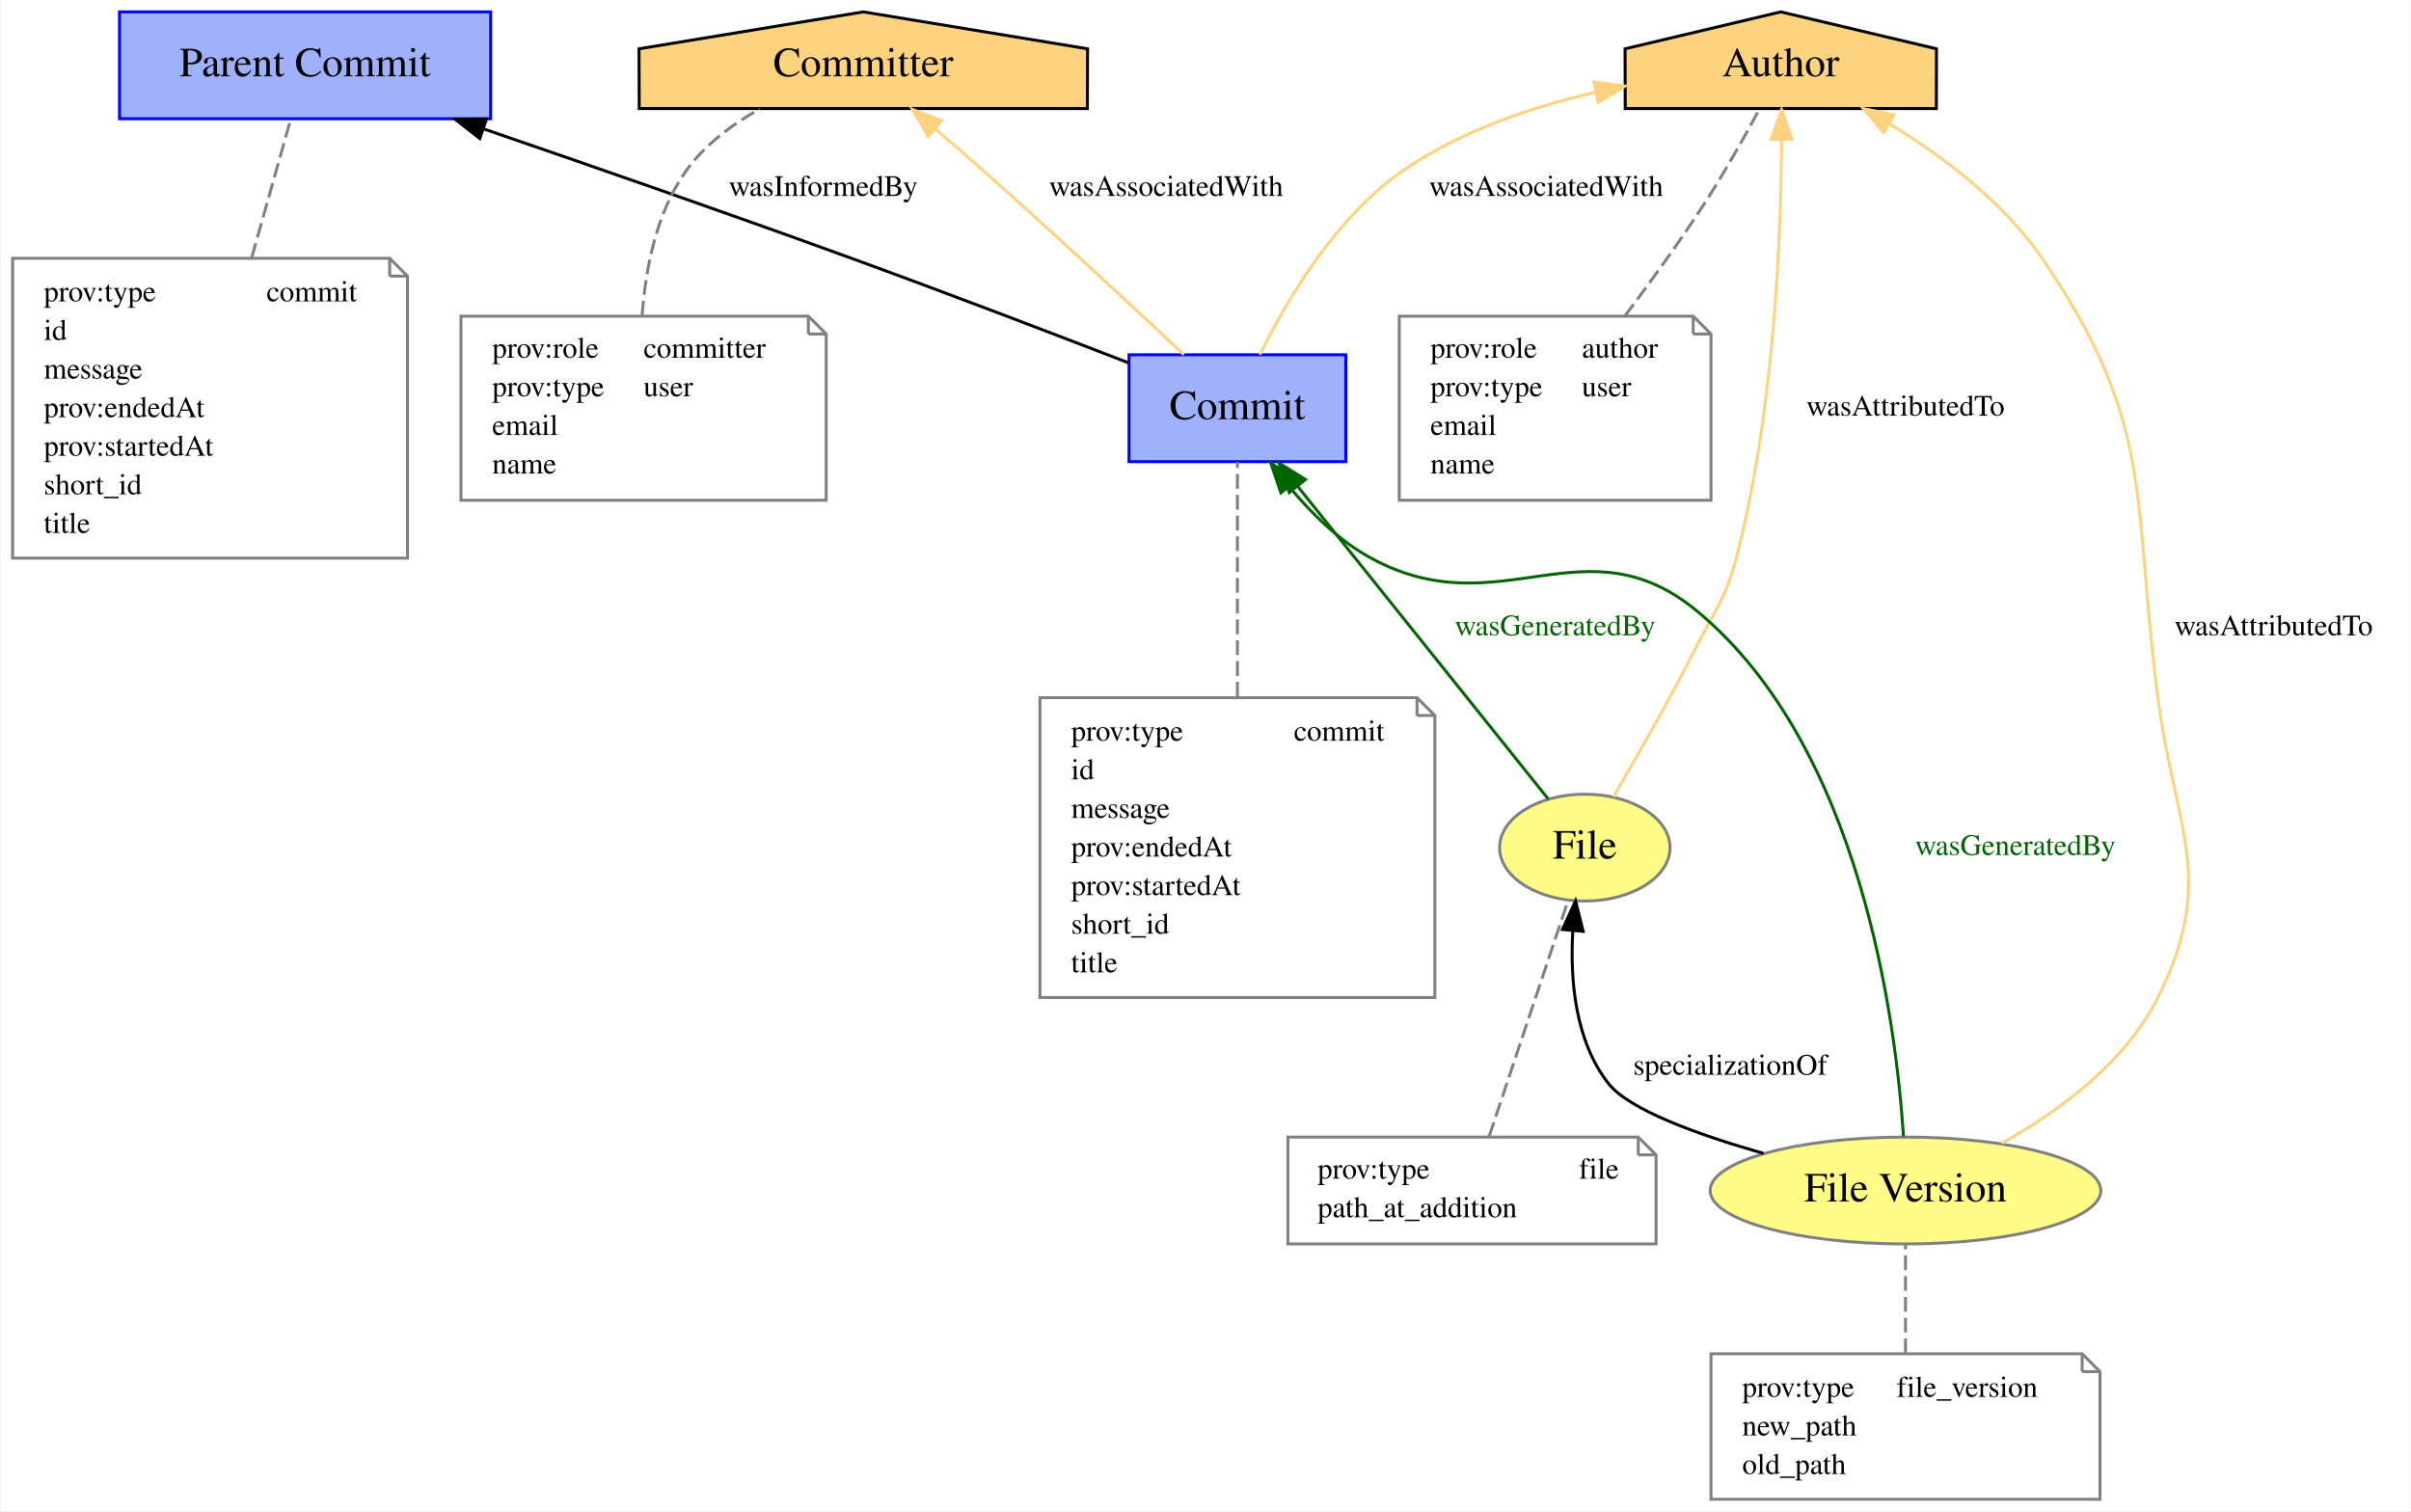
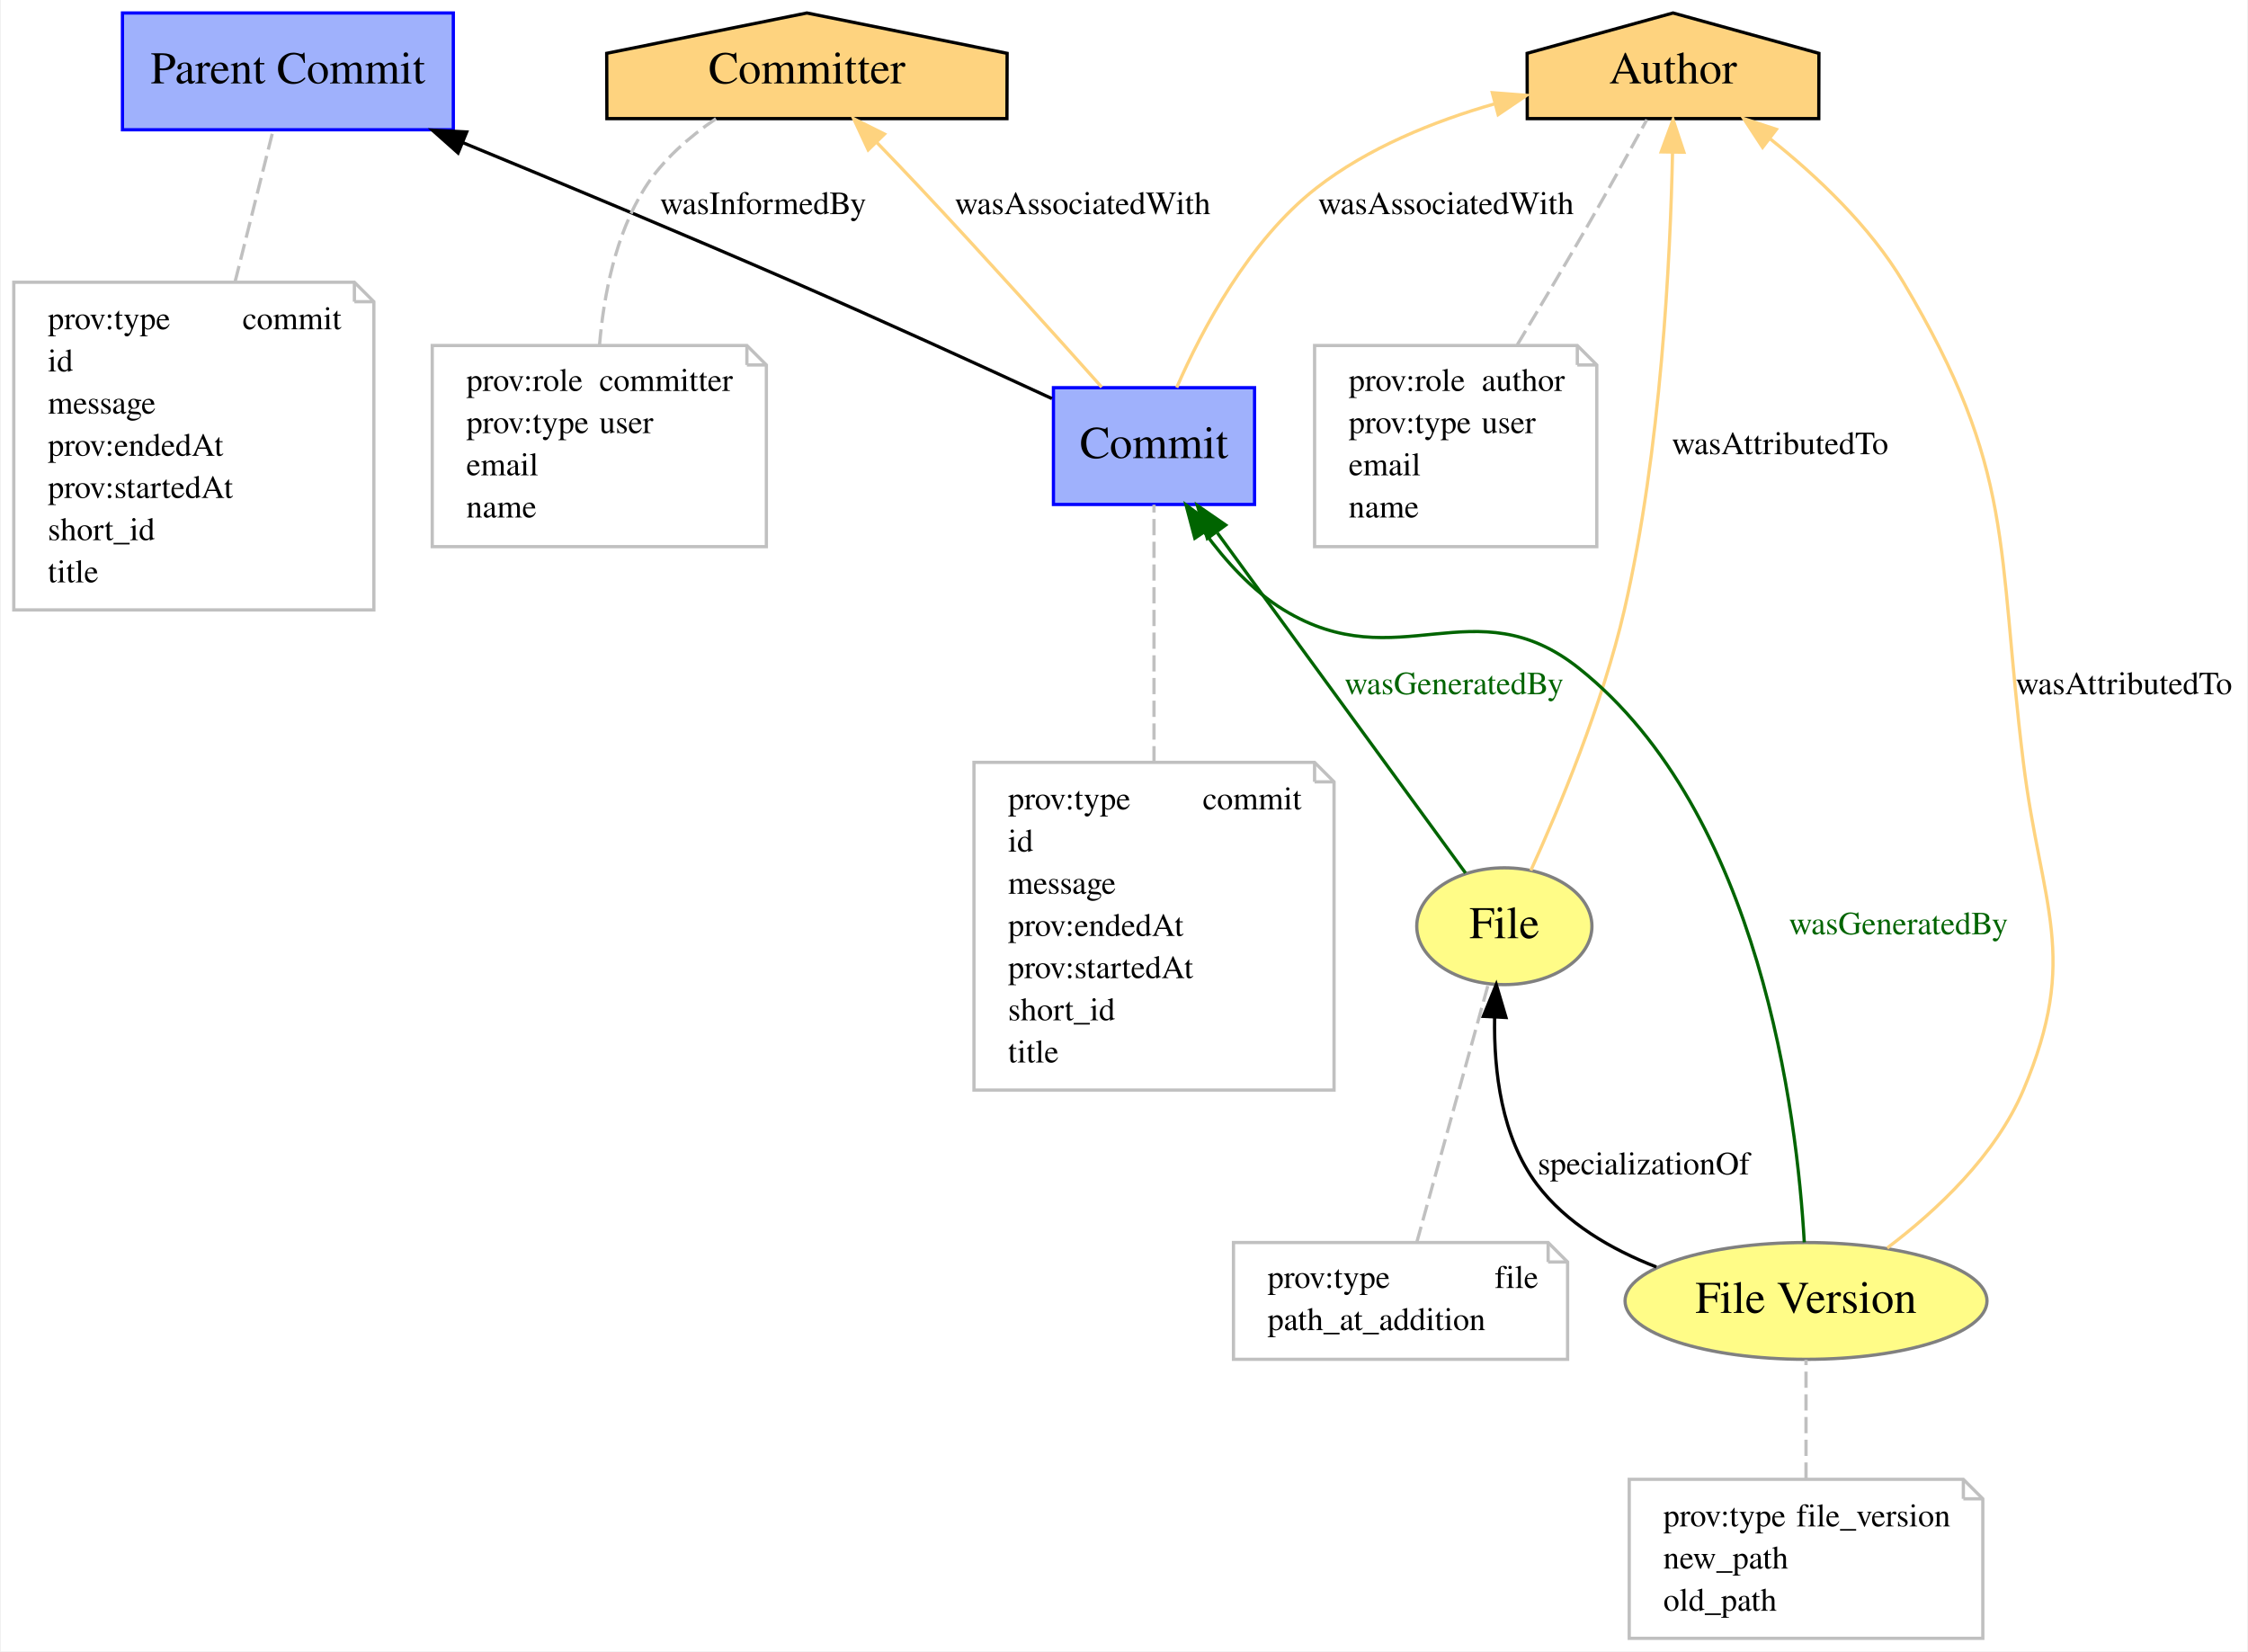
- <svg xmlns="http://www.w3.org/2000/svg" xmlns:xlink="http://www.w3.org/1999/xlink" width="812pt" height="509pt" viewBox="0.00 0.00 811.50 509.00">
+ <svg xmlns="http://www.w3.org/2000/svg" xmlns:xlink="http://www.w3.org/1999/xlink" width="693pt" height="509pt" viewBox="0.00 0.00 692.50 509.00">
  <g id="graph0" class="graph" transform="scale(1 1) rotate(0) translate(4 505)">
-     <polygon fill="white" stroke="transparent" points="-4,4 -4,-505 807.5,-505 807.5,4 -4,4" />
+     <polygon fill="#ffffff" stroke="transparent" points="-4,4 -4,-505 688.5,-505 688.5,4 -4,4" />
    <g id="node1" class="node">
      <g id="a_node1">
        <a xlink:href="gitlab2prov:Commit" xlink:title="Commit">
-           <polygon fill="#9fb1fc" stroke="#0000ff" points="449,-385.5 376,-385.5 376,-349.5 449,-349.5 449,-385.5" />
-           <text text-anchor="middle" x="412.5" y="-363.8" font-family="Times,serif" font-size="14.00">Commit</text>
+           <polygon fill="#9fb1fc" stroke="#0000ff" points="382.5,-385.5 320.5,-385.5 320.5,-349.5 382.5,-349.5 382.5,-385.5" />
+           <text text-anchor="middle" x="351.5" y="-363.8" font-family="Times,serif" font-size="14.00" fill="#000000">Commit</text>
        </a>
      </g>
    </g>
    <g id="node3" class="node">
      <g id="a_node3">
        <a xlink:href="gitlab2prov:Parent Commit" xlink:title="Parent Commit">
-           <polygon fill="#9fb1fc" stroke="#0000ff" points="161,-501 36,-501 36,-465 161,-465 161,-501" />
-           <text text-anchor="middle" x="98.5" y="-479.3" font-family="Times,serif" font-size="14.00">Parent Commit</text>
+           <polygon fill="#9fb1fc" stroke="#0000ff" points="135.5,-501 33.5,-501 33.5,-465 135.5,-465 135.5,-501" />
+           <text text-anchor="middle" x="84.5" y="-479.3" font-family="Times,serif" font-size="14.00" fill="#000000">Parent Commit</text>
        </a>
      </g>
    </g>
    <g id="edge7" class="edge">
-       <path fill="none" stroke="black" d="M375.9,-382.76C349.91,-392.81 314.16,-406.47 282.5,-418 241.4,-432.97 194.86,-449.15 158.87,-461.5" />
-       <polygon fill="black" stroke="black" points="157.34,-458.32 149.01,-464.87 159.61,-464.94 157.34,-458.32" />
-       <text text-anchor="middle" x="273" y="-439" font-family="Times,serif" font-size="10.00">wasInformedBy</text>
+       <path fill="none" stroke="#000000" d="M320.043,-382.138C297.885,-392.368 267.479,-406.246 240.5,-418 206.763,-432.699 168.637,-448.597 138.522,-460.991" />
+       <polygon fill="#000000" stroke="#000000" points="136.961,-457.849 129.041,-464.887 139.621,-464.324 136.961,-457.849" />
+       <text text-anchor="middle" x="231" y="-439" font-family="Times,serif" font-size="10.00" fill="#000000">wasInformedBy</text>
    </g>
    <g id="node5" class="node">
      <g id="a_node5">
        <a xlink:href="gitlab2prov:Committer" xlink:title="Committer">
-           <polygon fill="#fed37f" stroke="black" points="362.03,-488.56 286.5,-501 210.97,-488.56 211.04,-468.44 361.96,-468.44 362.03,-488.56" />
-           <text text-anchor="middle" x="286.5" y="-479.3" font-family="Times,serif" font-size="14.00">Committer</text>
+           <polygon fill="#fed37f" stroke="#000000" points="306.22,-488.562 244.5,-501 182.78,-488.562 182.838,-468.438 306.162,-468.438 306.22,-488.562" />
+           <text text-anchor="middle" x="244.5" y="-479.3" font-family="Times,serif" font-size="14.00" fill="#000000">Committer</text>
        </a>
      </g>
    </g>
    <g id="edge8" class="edge">
-       <path fill="none" stroke="#fed37f" d="M394.45,-385.55C377.37,-401.59 350.93,-426.19 327.5,-447 322.14,-451.76 316.32,-456.8 310.79,-461.54" />
-       <polygon fill="#fed37f" stroke="#fed37f" points="308.33,-459.03 302.99,-468.18 312.87,-464.36 308.33,-459.03" />
-       <text text-anchor="middle" x="388.5" y="-439" font-family="Times,serif" font-size="10.00">wasAssociatedWith</text>
+       <path fill="none" stroke="#fed37f" d="M335.381,-385.663C320.906,-401.885 298.996,-426.224 279.5,-447 275.22,-451.561 270.59,-456.393 266.142,-460.986" />
+       <polygon fill="#fed37f" stroke="#fed37f" points="263.392,-458.794 258.923,-468.4 268.407,-463.678 263.392,-458.794" />
+       <text text-anchor="middle" x="329.5" y="-439" font-family="Times,serif" font-size="10.00" fill="#000000">wasAssociatedWith</text>
    </g>
    <g id="node7" class="node">
      <g id="a_node7">
        <a xlink:href="gitlab2prov:Author" xlink:title="Author">
-           <polygon fill="#fed37f" stroke="black" points="647.94,-488.56 595.5,-501 543.06,-488.56 543.11,-468.44 647.89,-468.44 647.94,-488.56" />
-           <text text-anchor="middle" x="595.5" y="-479.3" font-family="Times,serif" font-size="14.00">Author</text>
+           <polygon fill="#fed37f" stroke="#000000" points="556.478,-488.562 511.5,-501 466.522,-488.562 466.564,-468.438 556.436,-468.438 556.478,-488.562" />
+           <text text-anchor="middle" x="511.5" y="-479.3" font-family="Times,serif" font-size="14.00" fill="#000000">Author</text>
        </a>
      </g>
    </g>
    <g id="edge9" class="edge">
-       <path fill="none" stroke="#fed37f" d="M420.06,-385.54C428.89,-403.49 445.18,-431.29 467.5,-447 486.7,-460.51 510.89,-468.81 533.06,-473.91" />
-       <polygon fill="#fed37f" stroke="#fed37f" points="532.57,-477.38 543.08,-476.03 534.02,-470.53 532.57,-477.38" />
-       <text text-anchor="middle" x="516.5" y="-439" font-family="Times,serif" font-size="10.00">wasAssociatedWith</text>
+       <path fill="none" stroke="#fed37f" d="M358.498,-385.545C366.366,-403.567 380.808,-430.846 401.5,-447 417.416,-459.425 437.785,-467.642 456.659,-473.041" />
+       <polygon fill="#fed37f" stroke="#fed37f" points="455.798,-476.433 466.361,-475.614 457.593,-469.667 455.798,-476.433" />
+       <text text-anchor="middle" x="441.5" y="-439" font-family="Times,serif" font-size="10.00" fill="#000000">wasAssociatedWith</text>
    </g>
    <g id="node2" class="node">
-       <polygon fill="none" stroke="gray" points="473,-270 346,-270 346,-169 479,-169 479,-264 473,-270" />
-       <polyline fill="none" stroke="gray" points="473,-270 473,-264 " />
-       <polyline fill="none" stroke="gray" points="479,-264 473,-264 " />
+       <polygon fill="none" stroke="#c0c0c0" points="401,-270 296,-270 296,-169 407,-169 407,-264 401,-270" />
+       <polyline fill="none" stroke="#c0c0c0" points="401,-270 401,-264 " />
+       <polyline fill="none" stroke="#c0c0c0" points="407,-264 401,-264 " />
      <g id="a_node2_0">
        <a xlink:href="http://www.w3.org/ns/prov#type" xlink:title="&lt;TABLE&gt;">
-           <text text-anchor="start" x="356.5" y="-255.5" font-family="Times,serif" font-size="10.00">prov:type</text>
-         </a>
-       </g>
-       <text text-anchor="start" x="431.5" y="-255.5" font-family="Times,serif" font-size="10.00">commit</text>
+           <text text-anchor="start" x="306.5" y="-255.5" font-family="Times,serif" font-size="10.00" fill="#000000">prov:type</text>
+         </a>
+       </g>
+       <text text-anchor="start" x="366.5" y="-255.5" font-family="Times,serif" font-size="10.00" fill="#000000">commit</text>
      <g id="a_node2_1">
        <a xlink:href="gitlab2prov:id" xlink:title="&lt;TABLE&gt;">
-           <text text-anchor="start" x="356.5" y="-242.5" font-family="Times,serif" font-size="10.00">id</text>
+           <text text-anchor="start" x="306.5" y="-242.5" font-family="Times,serif" font-size="10.00" fill="#000000">id</text>
        </a>
      </g>
      <g id="a_node2_2">
        <a xlink:href="gitlab2prov:message" xlink:title="&lt;TABLE&gt;">
-           <text text-anchor="start" x="356.5" y="-229.5" font-family="Times,serif" font-size="10.00">message</text>
+           <text text-anchor="start" x="306.5" y="-229.5" font-family="Times,serif" font-size="10.00" fill="#000000">message</text>
        </a>
      </g>
      <g id="a_node2_3">
        <a xlink:href="http://www.w3.org/ns/prov#endedAt" xlink:title="&lt;TABLE&gt;">
-           <text text-anchor="start" x="356.5" y="-216.5" font-family="Times,serif" font-size="10.00">prov:endedAt</text>
+           <text text-anchor="start" x="306.5" y="-216.5" font-family="Times,serif" font-size="10.00" fill="#000000">prov:endedAt</text>
        </a>
      </g>
      <g id="a_node2_4">
        <a xlink:href="http://www.w3.org/ns/prov#startedAt" xlink:title="&lt;TABLE&gt;">
-           <text text-anchor="start" x="356.5" y="-203.5" font-family="Times,serif" font-size="10.00">prov:startedAt</text>
+           <text text-anchor="start" x="306.5" y="-203.5" font-family="Times,serif" font-size="10.00" fill="#000000">prov:startedAt</text>
        </a>
      </g>
      <g id="a_node2_5">
        <a xlink:href="gitlab2prov:short_id" xlink:title="&lt;TABLE&gt;">
-           <text text-anchor="start" x="356.5" y="-190.5" font-family="Times,serif" font-size="10.00">short_id</text>
+           <text text-anchor="start" x="306.5" y="-190.5" font-family="Times,serif" font-size="10.00" fill="#000000">short_id</text>
        </a>
      </g>
      <g id="a_node2_6">
        <a xlink:href="gitlab2prov:title" xlink:title="&lt;TABLE&gt;">
-           <text text-anchor="start" x="356.5" y="-177.5" font-family="Times,serif" font-size="10.00">title</text>
+           <text text-anchor="start" x="306.5" y="-177.5" font-family="Times,serif" font-size="10.00" fill="#000000">title</text>
        </a>
      </g>
    </g>
    <g id="edge1" class="edge">
-       <path fill="none" stroke="gray" stroke-dasharray="5,2" d="M412.5,-270.34C412.5,-297.76 412.5,-330.05 412.5,-349.37" />
+       <path fill="none" stroke="#c0c0c0" stroke-dasharray="5,2" d="M351.5,-270.019C351.5,-297.486 351.5,-329.767 351.5,-349.422" />
    </g>
    <g id="node4" class="node">
-       <polygon fill="none" stroke="gray" points="127,-418 0,-418 0,-317 133,-317 133,-412 127,-418" />
-       <polyline fill="none" stroke="gray" points="127,-418 127,-412 " />
-       <polyline fill="none" stroke="gray" points="133,-412 127,-412 " />
+       <polygon fill="none" stroke="#c0c0c0" points="105,-418 0,-418 0,-317 111,-317 111,-412 105,-418" />
+       <polyline fill="none" stroke="#c0c0c0" points="105,-418 105,-412 " />
+       <polyline fill="none" stroke="#c0c0c0" points="111,-412 105,-412 " />
      <g id="a_node4_7">
        <a xlink:href="http://www.w3.org/ns/prov#type" xlink:title="&lt;TABLE&gt;">
-           <text text-anchor="start" x="10.5" y="-403.5" font-family="Times,serif" font-size="10.00">prov:type</text>
-         </a>
-       </g>
-       <text text-anchor="start" x="85.5" y="-403.5" font-family="Times,serif" font-size="10.00">commit</text>
+           <text text-anchor="start" x="10.5" y="-403.5" font-family="Times,serif" font-size="10.00" fill="#000000">prov:type</text>
+         </a>
+       </g>
+       <text text-anchor="start" x="70.5" y="-403.5" font-family="Times,serif" font-size="10.00" fill="#000000">commit</text>
      <g id="a_node4_8">
        <a xlink:href="gitlab2prov:id" xlink:title="&lt;TABLE&gt;">
-           <text text-anchor="start" x="10.5" y="-390.5" font-family="Times,serif" font-size="10.00">id</text>
+           <text text-anchor="start" x="10.5" y="-390.5" font-family="Times,serif" font-size="10.00" fill="#000000">id</text>
        </a>
      </g>
      <g id="a_node4_9">
        <a xlink:href="gitlab2prov:message" xlink:title="&lt;TABLE&gt;">
-           <text text-anchor="start" x="10.5" y="-377.5" font-family="Times,serif" font-size="10.00">message</text>
+           <text text-anchor="start" x="10.5" y="-377.5" font-family="Times,serif" font-size="10.00" fill="#000000">message</text>
        </a>
      </g>
      <g id="a_node4_10">
        <a xlink:href="http://www.w3.org/ns/prov#endedAt" xlink:title="&lt;TABLE&gt;">
-           <text text-anchor="start" x="10.5" y="-364.5" font-family="Times,serif" font-size="10.00">prov:endedAt</text>
+           <text text-anchor="start" x="10.5" y="-364.5" font-family="Times,serif" font-size="10.00" fill="#000000">prov:endedAt</text>
        </a>
      </g>
      <g id="a_node4_11">
        <a xlink:href="http://www.w3.org/ns/prov#startedAt" xlink:title="&lt;TABLE&gt;">
-           <text text-anchor="start" x="10.5" y="-351.5" font-family="Times,serif" font-size="10.00">prov:startedAt</text>
+           <text text-anchor="start" x="10.5" y="-351.5" font-family="Times,serif" font-size="10.00" fill="#000000">prov:startedAt</text>
        </a>
      </g>
      <g id="a_node4_12">
        <a xlink:href="gitlab2prov:short_id" xlink:title="&lt;TABLE&gt;">
-           <text text-anchor="start" x="10.5" y="-338.5" font-family="Times,serif" font-size="10.00">short_id</text>
+           <text text-anchor="start" x="10.5" y="-338.5" font-family="Times,serif" font-size="10.00" fill="#000000">short_id</text>
        </a>
      </g>
      <g id="a_node4_13">
        <a xlink:href="gitlab2prov:title" xlink:title="&lt;TABLE&gt;">
-           <text text-anchor="start" x="10.5" y="-325.5" font-family="Times,serif" font-size="10.00">title</text>
+           <text text-anchor="start" x="10.5" y="-325.5" font-family="Times,serif" font-size="10.00" fill="#000000">title</text>
        </a>
      </g>
    </g>
    <g id="edge2" class="edge">
-       <path fill="none" stroke="gray" stroke-dasharray="5,2" d="M80.54,-418.28C85.24,-434.96 90.17,-452.45 93.67,-464.88" />
+       <path fill="none" stroke="#c0c0c0" stroke-dasharray="5,2" d="M68.22,-418.16C72.39,-434.768 76.759,-452.17 79.92,-464.759" />
    </g>
    <g id="node6" class="node">
-       <polygon fill="none" stroke="gray" points="268,-398.5 151,-398.5 151,-336.5 274,-336.5 274,-392.5 268,-398.5" />
-       <polyline fill="none" stroke="gray" points="268,-398.5 268,-392.5 " />
-       <polyline fill="none" stroke="gray" points="274,-392.5 268,-392.5 " />
+       <polygon fill="none" stroke="#c0c0c0" points="226,-398.5 129,-398.5 129,-336.5 232,-336.5 232,-392.5 226,-398.5" />
+       <polyline fill="none" stroke="#c0c0c0" points="226,-398.5 226,-392.5 " />
+       <polyline fill="none" stroke="#c0c0c0" points="232,-392.5 226,-392.5 " />
      <g id="a_node6_14">
        <a xlink:href="http://www.w3.org/ns/prov#role" xlink:title="&lt;TABLE&gt;">
-           <text text-anchor="start" x="161.5" y="-384.5" font-family="Times,serif" font-size="10.00">prov:role</text>
-         </a>
-       </g>
-       <text text-anchor="start" x="212.5" y="-384.5" font-family="Times,serif" font-size="10.00">committer</text>
+           <text text-anchor="start" x="139.5" y="-384.5" font-family="Times,serif" font-size="10.00" fill="#000000">prov:role</text>
+         </a>
+       </g>
+       <text text-anchor="start" x="180.5" y="-384.5" font-family="Times,serif" font-size="10.00" fill="#000000">committer</text>
      <g id="a_node6_15">
        <a xlink:href="http://www.w3.org/ns/prov#type" xlink:title="&lt;TABLE&gt;">
-           <text text-anchor="start" x="161.5" y="-371.5" font-family="Times,serif" font-size="10.00">prov:type</text>
-         </a>
-       </g>
-       <text text-anchor="start" x="212.5" y="-371.5" font-family="Times,serif" font-size="10.00">user</text>
+           <text text-anchor="start" x="139.5" y="-371.5" font-family="Times,serif" font-size="10.00" fill="#000000">prov:type</text>
+         </a>
+       </g>
+       <text text-anchor="start" x="180.5" y="-371.5" font-family="Times,serif" font-size="10.00" fill="#000000">user</text>
      <g id="a_node6_16">
        <a xlink:href="gitlab2prov:email" xlink:title="&lt;TABLE&gt;">
-           <text text-anchor="start" x="161.5" y="-358.5" font-family="Times,serif" font-size="10.00">email</text>
+           <text text-anchor="start" x="139.5" y="-358.5" font-family="Times,serif" font-size="10.00" fill="#000000">email</text>
        </a>
      </g>
      <g id="a_node6_17">
        <a xlink:href="gitlab2prov:name" xlink:title="&lt;TABLE&gt;">
-           <text text-anchor="start" x="161.5" y="-345.5" font-family="Times,serif" font-size="10.00">name</text>
+           <text text-anchor="start" x="139.5" y="-345.5" font-family="Times,serif" font-size="10.00" fill="#000000">name</text>
        </a>
      </g>
    </g>
    <g id="edge3" class="edge">
-       <path fill="none" stroke="gray" stroke-dasharray="5,2" d="M212.02,-398.74C213.14,-414.37 216.75,-433.04 226.5,-447 232.78,-456 242.18,-463.02 251.68,-468.34" />
+       <path fill="none" stroke="#c0c0c0" stroke-dasharray="5,2" d="M180.552,-398.525C181.864,-414.091 185.485,-432.638 194.5,-447 199.902,-455.607 208.181,-462.783 216.457,-468.406" />
    </g>
    <g id="node8" class="node">
-       <polygon fill="none" stroke="gray" points="566,-398.5 467,-398.5 467,-336.5 572,-336.5 572,-392.5 566,-398.5" />
-       <polyline fill="none" stroke="gray" points="566,-398.5 566,-392.5 " />
-       <polyline fill="none" stroke="gray" points="572,-392.5 566,-392.5 " />
+       <polygon fill="none" stroke="#c0c0c0" points="482,-398.5 401,-398.5 401,-336.5 488,-336.5 488,-392.5 482,-398.5" />
+       <polyline fill="none" stroke="#c0c0c0" points="482,-398.5 482,-392.5 " />
+       <polyline fill="none" stroke="#c0c0c0" points="488,-392.5 482,-392.5 " />
      <g id="a_node8_18">
        <a xlink:href="http://www.w3.org/ns/prov#role" xlink:title="&lt;TABLE&gt;">
-           <text text-anchor="start" x="477.5" y="-384.5" font-family="Times,serif" font-size="10.00">prov:role</text>
-         </a>
-       </g>
-       <text text-anchor="start" x="528.5" y="-384.5" font-family="Times,serif" font-size="10.00">author</text>
+           <text text-anchor="start" x="411.5" y="-384.5" font-family="Times,serif" font-size="10.00" fill="#000000">prov:role</text>
+         </a>
+       </g>
+       <text text-anchor="start" x="452.5" y="-384.5" font-family="Times,serif" font-size="10.00" fill="#000000">author</text>
      <g id="a_node8_19">
        <a xlink:href="http://www.w3.org/ns/prov#type" xlink:title="&lt;TABLE&gt;">
-           <text text-anchor="start" x="477.5" y="-371.5" font-family="Times,serif" font-size="10.00">prov:type</text>
-         </a>
-       </g>
-       <text text-anchor="start" x="528.5" y="-371.5" font-family="Times,serif" font-size="10.00">user</text>
+           <text text-anchor="start" x="411.5" y="-371.5" font-family="Times,serif" font-size="10.00" fill="#000000">prov:type</text>
+         </a>
+       </g>
+       <text text-anchor="start" x="452.5" y="-371.5" font-family="Times,serif" font-size="10.00" fill="#000000">user</text>
      <g id="a_node8_20">
        <a xlink:href="gitlab2prov:email" xlink:title="&lt;TABLE&gt;">
-           <text text-anchor="start" x="477.5" y="-358.5" font-family="Times,serif" font-size="10.00">email</text>
+           <text text-anchor="start" x="411.5" y="-358.5" font-family="Times,serif" font-size="10.00" fill="#000000">email</text>
        </a>
      </g>
      <g id="a_node8_21">
        <a xlink:href="gitlab2prov:name" xlink:title="&lt;TABLE&gt;">
-           <text text-anchor="start" x="477.5" y="-345.5" font-family="Times,serif" font-size="10.00">name</text>
+           <text text-anchor="start" x="411.5" y="-345.5" font-family="Times,serif" font-size="10.00" fill="#000000">name</text>
        </a>
      </g>
    </g>
    <g id="edge4" class="edge">
-       <path fill="none" stroke="gray" stroke-dasharray="5,2" d="M542.96,-398.51C551.63,-410.02 561.32,-423.4 569.5,-436 576.3,-446.46 583.21,-458.79 588.2,-468.05" />
+       <path fill="none" stroke="#c0c0c0" stroke-dasharray="5,2" d="M463.503,-398.741C470.506,-410.385 478.447,-423.748 485.5,-436 491.641,-446.668 498.362,-458.83 503.432,-468.11" />
    </g>
    <g id="node9" class="node">
      <g id="a_node9">
        <a xlink:href="gitlab2prov:File" xlink:title="File">
-           <ellipse fill="#fffc87" stroke="#808080" cx="529.5" cy="-219.5" rx="28.7" ry="18" />
-           <text text-anchor="middle" x="529.5" y="-215.8" font-family="Times,serif" font-size="14.00">File</text>
+           <ellipse fill="#fffc87" stroke="#808080" cx="459.5" cy="-219.5" rx="27" ry="18" />
+           <text text-anchor="middle" x="459.5" y="-215.8" font-family="Times,serif" font-size="14.00" fill="#000000">File</text>
        </a>
      </g>
    </g>
    <g id="edge10" class="edge">
-       <path fill="none" stroke="darkgreen" d="M517.2,-235.85C497.14,-260.88 457.19,-310.73 432.86,-341.1" />
-       <polygon fill="darkgreen" stroke="darkgreen" points="429.96,-339.12 426.44,-349.11 435.42,-343.49 429.96,-339.12" />
-       <text text-anchor="middle" x="519.5" y="-291" font-family="Times,serif" font-size="10.00" fill="darkgreen">wasGeneratedBy</text>
+       <path fill="none" stroke="#006400" d="M447.529,-235.904C429.035,-261.249 393.326,-310.183 371.048,-340.712" />
+       <polygon fill="#006400" stroke="#006400" points="367.941,-339.033 364.873,-349.174 373.595,-343.159 367.941,-339.033" />
+       <text text-anchor="middle" x="444" y="-291" font-family="Times,serif" font-size="10.00" fill="#006400">wasGeneratedBy</text>
    </g>
    <g id="edge12" class="edge">
-       <path fill="none" stroke="#fed37f" d="M539.14,-236.64C547.08,-250.18 558.48,-270.11 567.5,-288 573.86,-300.61 576.92,-303.34 580.5,-317 593.27,-365.79 595.59,-425.14 595.77,-457.71" />
-       <polygon fill="#fed37f" stroke="#fed37f" points="592.27,-458.04 595.77,-468.05 599.27,-458.05 592.27,-458.04" />
-       <text text-anchor="middle" x="637.5" y="-365" font-family="Times,serif" font-size="10.00">wasAttributedTo</text>
+       <path fill="none" stroke="#fed37f" d="M467.66,-236.666C476.362,-255.801 489.794,-287.889 496.5,-317 507.822,-366.149 510.68,-425.322 511.351,-458.086" />
+       <polygon fill="#fed37f" stroke="#fed37f" points="507.852,-458.187 511.504,-468.132 514.851,-458.08 507.852,-458.187" />
+       <text text-anchor="middle" x="544.5" y="-365" font-family="Times,serif" font-size="10.00" fill="#000000">wasAttributedTo</text>
    </g>
    <g id="node10" class="node">
-       <polygon fill="none" stroke="gray" points="547.5,-122 429.5,-122 429.5,-86 553.5,-86 553.5,-116 547.5,-122" />
-       <polyline fill="none" stroke="gray" points="547.5,-122 547.5,-116 " />
-       <polyline fill="none" stroke="gray" points="553.5,-116 547.5,-116 " />
+       <polygon fill="none" stroke="#c0c0c0" points="473,-122 376,-122 376,-86 479,-86 479,-116 473,-122" />
+       <polyline fill="none" stroke="#c0c0c0" points="473,-122 473,-116 " />
+       <polyline fill="none" stroke="#c0c0c0" points="479,-116 473,-116 " />
      <g id="a_node10_22">
        <a xlink:href="http://www.w3.org/ns/prov#type" xlink:title="&lt;TABLE&gt;">
-           <text text-anchor="start" x="439.5" y="-108" font-family="Times,serif" font-size="10.00">prov:type</text>
-         </a>
-       </g>
-       <text text-anchor="start" x="527.5" y="-108" font-family="Times,serif" font-size="10.00">file</text>
+           <text text-anchor="start" x="386.5" y="-108" font-family="Times,serif" font-size="10.00" fill="#000000">prov:type</text>
+         </a>
+       </g>
+       <text text-anchor="start" x="456.5" y="-108" font-family="Times,serif" font-size="10.00" fill="#000000">file</text>
      <g id="a_node10_23">
        <a xlink:href="gitlab2prov:path_at_addition" xlink:title="&lt;TABLE&gt;">
-           <text text-anchor="start" x="439.5" y="-95" font-family="Times,serif" font-size="10.00">path_at_addition</text>
+           <text text-anchor="start" x="386.5" y="-95" font-family="Times,serif" font-size="10.00" fill="#000000">path_at_addition</text>
        </a>
      </g>
    </g>
    <g id="edge5" class="edge">
-       <path fill="none" stroke="gray" stroke-dasharray="5,2" d="M497.27,-122.24C504.5,-143.82 516.79,-180.53 523.92,-201.84" />
+       <path fill="none" stroke="#c0c0c0" stroke-dasharray="5,2" d="M432.5,-122.047C438.512,-143.745 448.539,-179.938 454.535,-201.58" />
    </g>
    <g id="node11" class="node">
      <g id="a_node11">
        <a xlink:href="gitlab2prov:File Version" xlink:title="File Version">
-           <ellipse fill="#fffc87" stroke="#808080" cx="637.5" cy="-104" rx="65.79" ry="18" />
-           <text text-anchor="middle" x="637.5" y="-100.3" font-family="Times,serif" font-size="14.00">File Version</text>
+           <ellipse fill="#fffc87" stroke="#808080" cx="552.5" cy="-104" rx="55.79" ry="18" />
+           <text text-anchor="middle" x="552.5" y="-100.3" font-family="Times,serif" font-size="14.00" fill="#000000">File Version</text>
        </a>
      </g>
    </g>
    <g id="edge11" class="edge">
-       <path fill="none" stroke="darkgreen" d="M636.82,-122.22C634.32,-160.57 622.58,-253.23 567.5,-299 529.4,-330.66 501.03,-293.35 457.5,-317 446.87,-322.77 437.45,-332.04 430,-341" />
-       <polygon fill="darkgreen" stroke="darkgreen" points="427.13,-339 423.74,-349.04 432.65,-343.3 427.13,-339" />
-       <text text-anchor="middle" x="674.5" y="-217" font-family="Times,serif" font-size="10.00" fill="darkgreen">wasGeneratedBy</text>
+       <path fill="none" stroke="#006400" d="M551.963,-122.067C549.737,-161.317 538.501,-254.42 482.5,-299 450.244,-324.677 426.689,-295.518 391.5,-317 381.806,-322.918 373.509,-332.087 367.026,-340.997" />
+       <polygon fill="#006400" stroke="#006400" points="364.083,-339.101 361.379,-349.345 369.881,-343.022 364.083,-339.101" />
+       <text text-anchor="middle" x="581" y="-217" font-family="Times,serif" font-size="10.00" fill="#006400">wasGeneratedBy</text>
    </g>
    <g id="edge13" class="edge">
-       <path fill="none" stroke="#fed37f" d="M669.92,-119.9C689.02,-130.6 711.53,-147.02 722.5,-169 742.54,-209.17 728.27,-225.48 722.5,-270 713.76,-337.46 721.9,-361.85 683.5,-418 670.6,-436.86 650.26,-452.18 632.38,-463.1" />
-       <polygon fill="#fed37f" stroke="#fed37f" points="630.17,-460.33 623.3,-468.4 633.7,-466.38 630.17,-460.33" />
-       <text text-anchor="middle" x="761.5" y="-291" font-family="Times,serif" font-size="10.00">wasAttributedTo</text>
+       <path fill="none" stroke="#fed37f" d="M577.541,-120.332C592.809,-131.877 610.975,-148.851 619.5,-169 636.992,-210.341 624.985,-225.447 619.5,-270 611.216,-337.294 617.198,-359.749 582.5,-418 572.205,-435.283 555.894,-450.684 541.5,-462.152" />
+       <polygon fill="#fed37f" stroke="#fed37f" points="539.113,-459.572 533.307,-468.434 543.372,-465.127 539.113,-459.572" />
+       <text text-anchor="middle" x="650.5" y="-291" font-family="Times,serif" font-size="10.00" fill="#000000">wasAttributedTo</text>
    </g>
    <g id="edge14" class="edge">
-       <path fill="none" stroke="black" d="M589.7,-116.49C567.49,-122.83 544.45,-131.19 537.5,-140 526.23,-154.29 524.5,-174.9 525.45,-191.42" />
-       <polygon fill="black" stroke="black" points="521.98,-191.93 526.38,-201.57 528.95,-191.29 521.98,-191.93" />
-       <text text-anchor="middle" x="578.5" y="-143" font-family="Times,serif" font-size="10.00">specializationOf</text>
+       <path fill="none" stroke="#000000" d="M506.361,-114.472C492.478,-119.857 478.545,-127.936 469.5,-140 458.616,-154.517 456.227,-174.878 456.502,-191.36" />
+       <polygon fill="#000000" stroke="#000000" points="453.015,-191.715 457.004,-201.53 460.006,-191.37 453.015,-191.715" />
+       <text text-anchor="middle" x="502.5" y="-143" font-family="Times,serif" font-size="10.00" fill="#000000">specializationOf</text>
    </g>
    <g id="node12" class="node">
-       <polygon fill="none" stroke="gray" points="697,-49 572,-49 572,0 703,0 703,-43 697,-49" />
-       <polyline fill="none" stroke="gray" points="697,-49 697,-43 " />
-       <polyline fill="none" stroke="gray" points="703,-43 697,-43 " />
+       <polygon fill="none" stroke="#c0c0c0" points="601,-49 498,-49 498,0 607,0 607,-43 601,-49" />
+       <polyline fill="none" stroke="#c0c0c0" points="601,-49 601,-43 " />
+       <polyline fill="none" stroke="#c0c0c0" points="607,-43 601,-43 " />
      <g id="a_node12_24">
        <a xlink:href="http://www.w3.org/ns/prov#type" xlink:title="&lt;TABLE&gt;">
-           <text text-anchor="start" x="582.5" y="-34.5" font-family="Times,serif" font-size="10.00">prov:type</text>
-         </a>
-       </g>
-       <text text-anchor="start" x="634.5" y="-34.5" font-family="Times,serif" font-size="10.00">file_version</text>
+           <text text-anchor="start" x="508.5" y="-34.5" font-family="Times,serif" font-size="10.00" fill="#000000">prov:type</text>
+         </a>
+       </g>
+       <text text-anchor="start" x="549.5" y="-34.5" font-family="Times,serif" font-size="10.00" fill="#000000">file_version</text>
      <g id="a_node12_25">
        <a xlink:href="gitlab2prov:new_path" xlink:title="&lt;TABLE&gt;">
-           <text text-anchor="start" x="582.5" y="-21.5" font-family="Times,serif" font-size="10.00">new_path</text>
+           <text text-anchor="start" x="508.5" y="-21.5" font-family="Times,serif" font-size="10.00" fill="#000000">new_path</text>
        </a>
      </g>
      <g id="a_node12_26">
        <a xlink:href="gitlab2prov:old_path" xlink:title="&lt;TABLE&gt;">
-           <text text-anchor="start" x="582.5" y="-8.5" font-family="Times,serif" font-size="10.00">old_path</text>
+           <text text-anchor="start" x="508.5" y="-8.5" font-family="Times,serif" font-size="10.00" fill="#000000">old_path</text>
        </a>
      </g>
    </g>
    <g id="edge6" class="edge">
-       <path fill="none" stroke="gray" stroke-dasharray="5,2" d="M637.5,-49.17C637.5,-60.93 637.5,-74.87 637.5,-85.62" />
+       <path fill="none" stroke="#c0c0c0" stroke-dasharray="5,2" d="M552.5,-49.218C552.5,-61.069 552.5,-75.011 552.5,-85.864" />
    </g>
  </g>
</svg>
